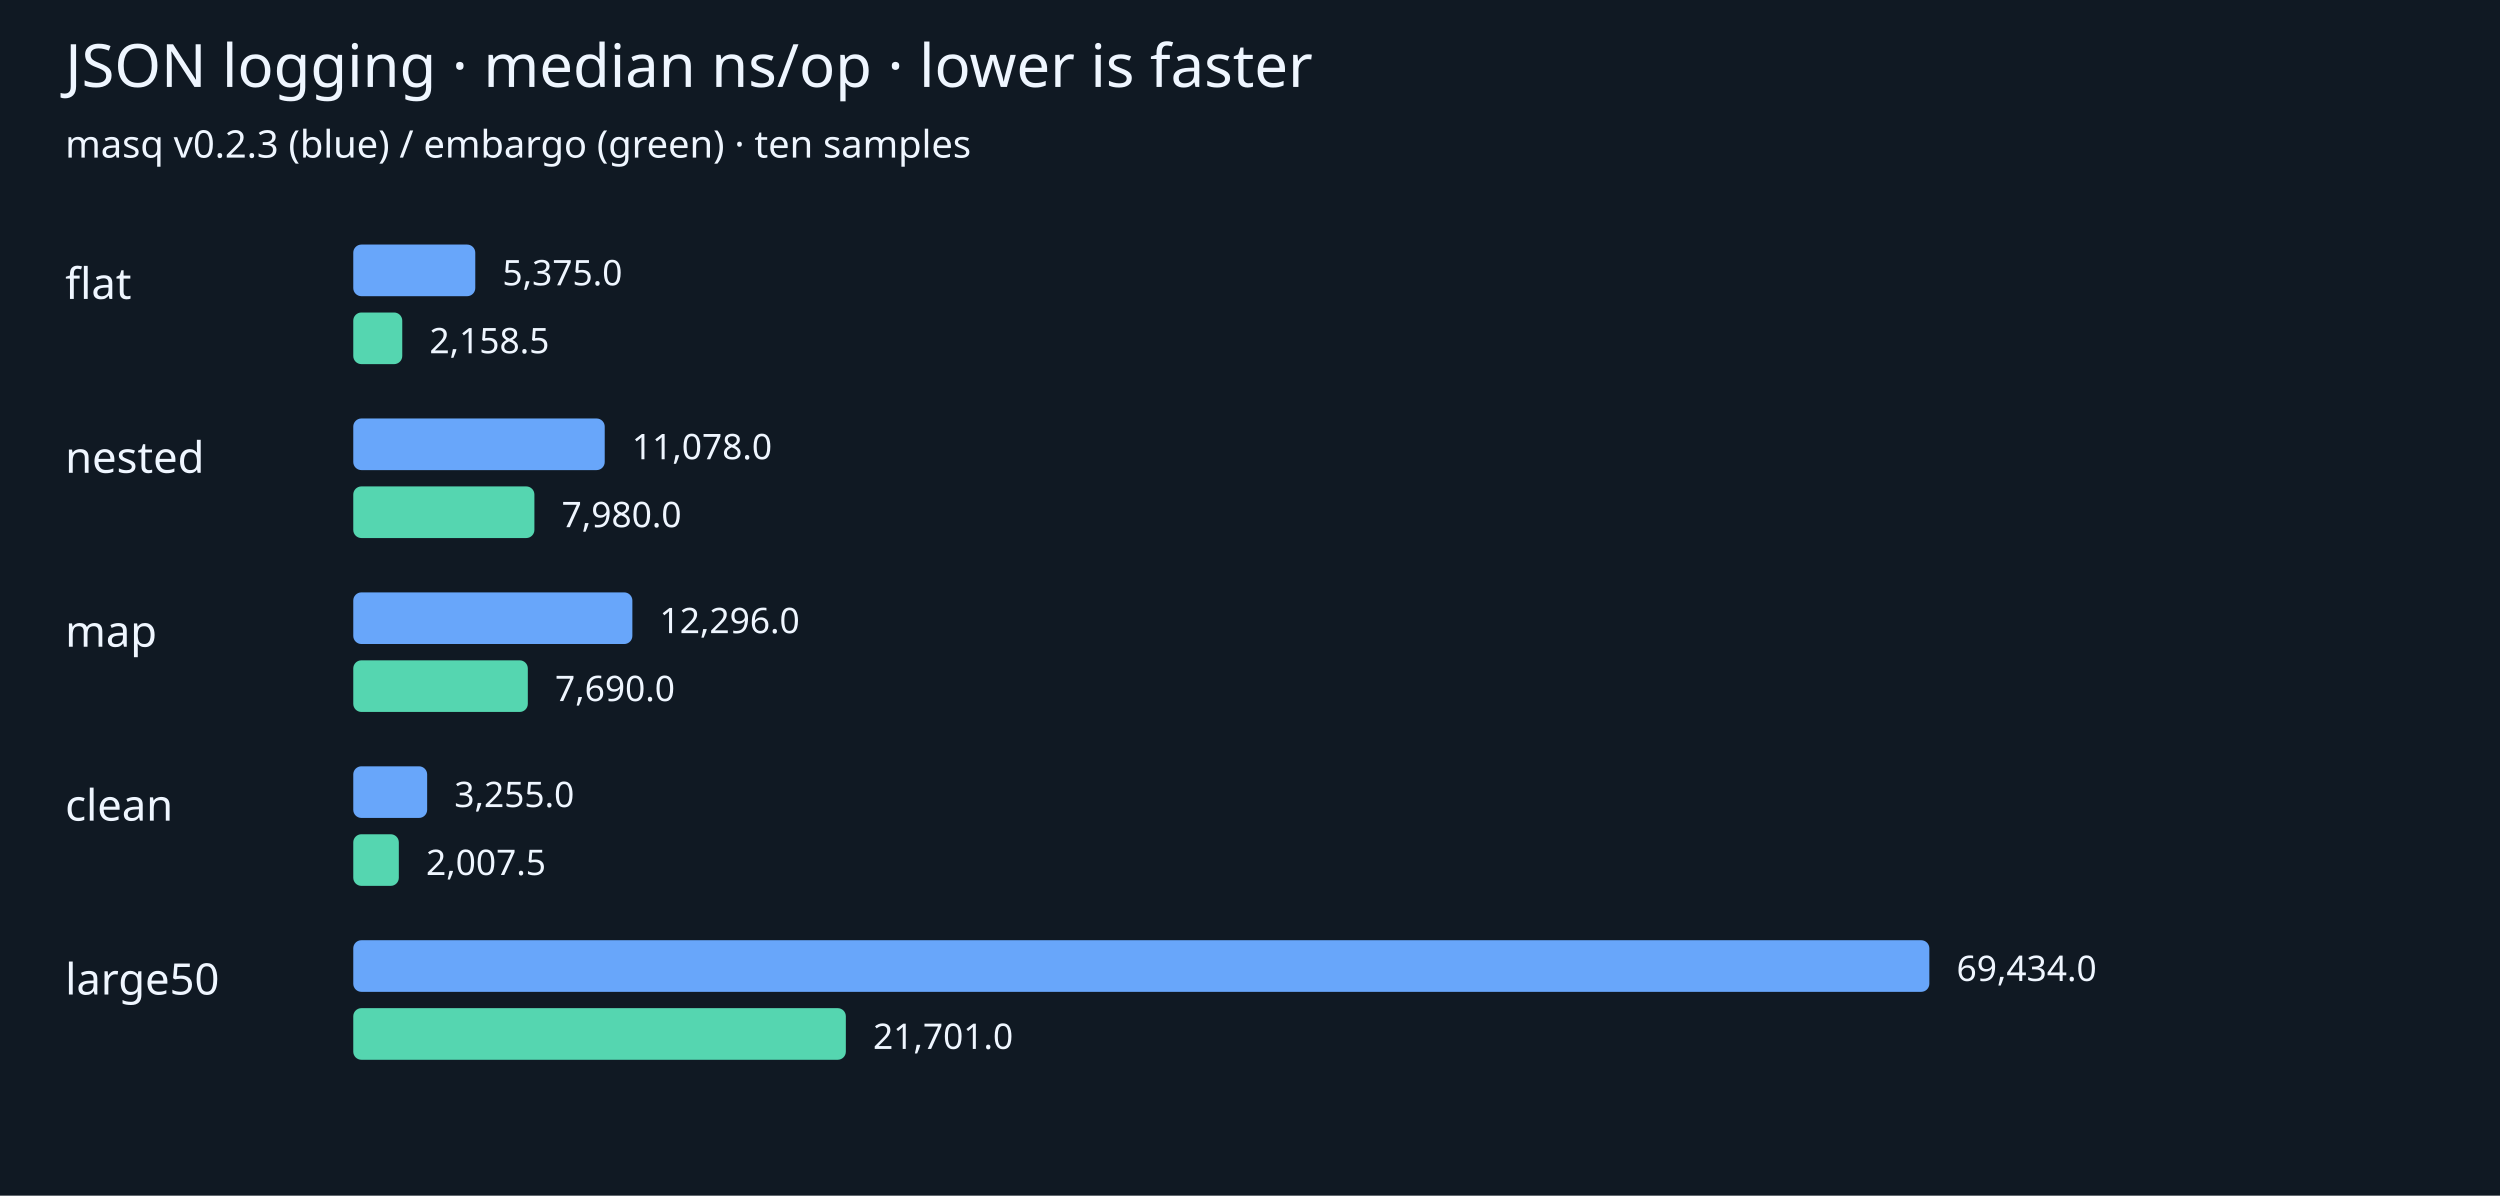
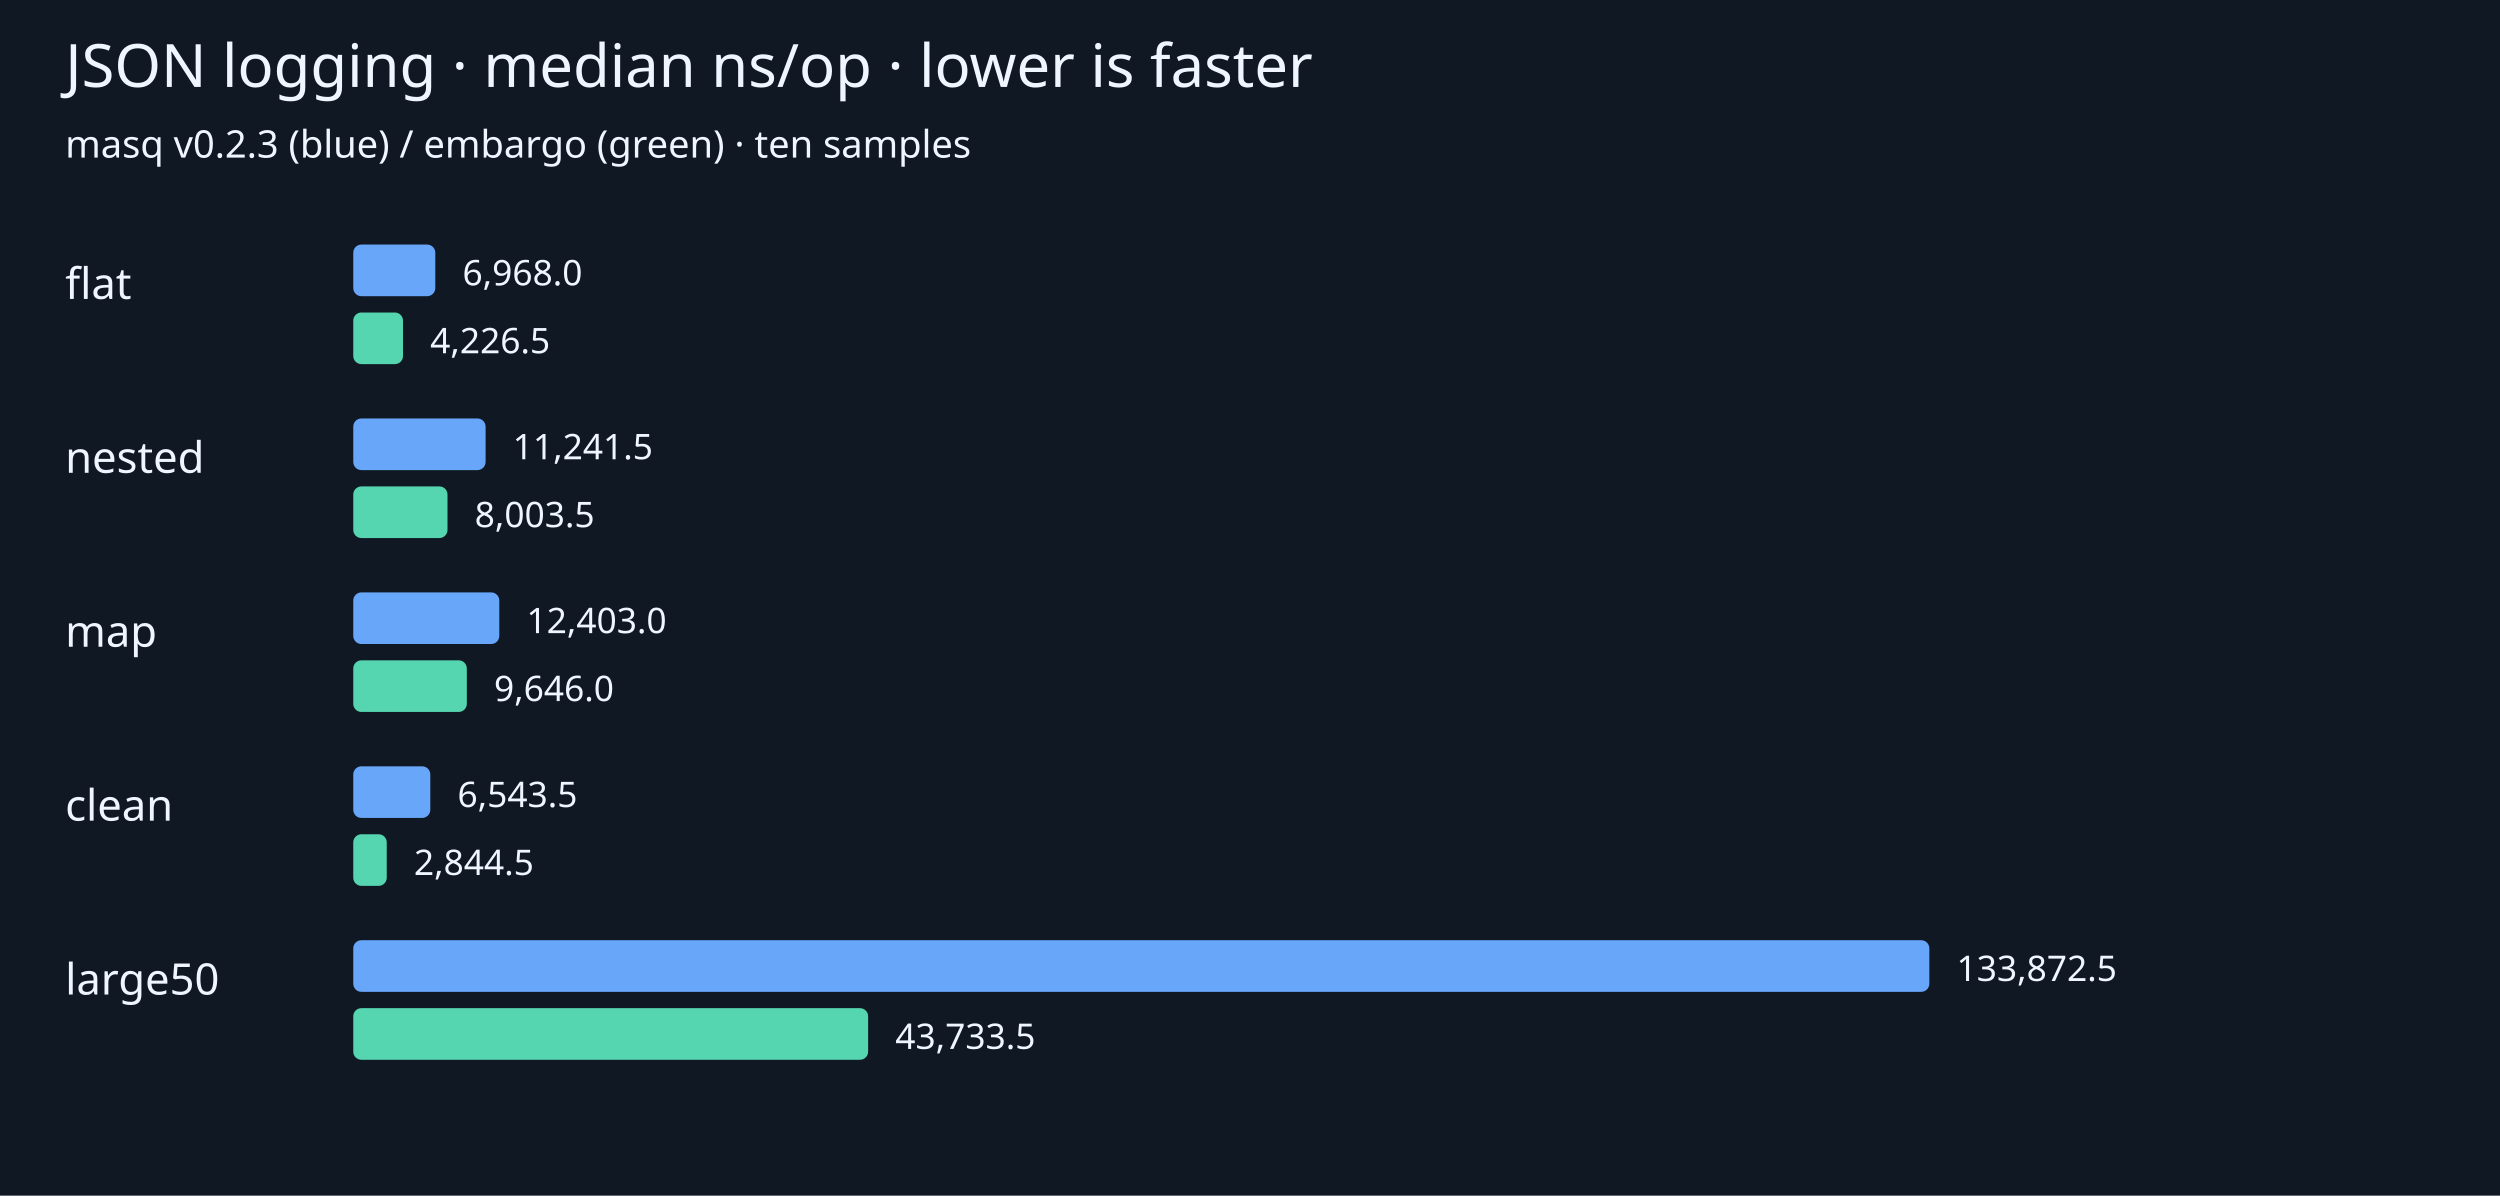
<svg xmlns="http://www.w3.org/2000/svg" width="920" height="440" viewBox="0 0 920 440" role="img" aria-labelledby="title desc">
  <rect width="920" height="440" fill="#101923" />
  <g font-family="sans-serif" fill="#eff6ff">
    <text x="24" y="32" font-size="22">JSON logging · median ns/op · lower is faster</text>
    <text x="24" y="58" font-size="14">masq v0.2.3 (blue) / embargo (green) · ten samples</text>
    <text x="24" y="110" font-size="16">flat</text>
-     <rect x="130" y="90" width="44.90" height="19" rx="3" fill="#68a6fa" />
-     <text x="184.90" y="105" font-size="13">5,375.0</text>
-     <rect x="130" y="115" width="18.03" height="19" rx="3" fill="#55d6b0" />
-     <text x="158.03" y="130" font-size="13">2,158.5</text>
+     <rect x="130" y="90" width="30.19" height="19" rx="3" fill="#68a6fa" />
+     <text x="170.19" y="105" font-size="13">6,968.0</text>
+     <rect x="130" y="115" width="18.31" height="19" rx="3" fill="#55d6b0" />
+     <text x="158.31" y="130" font-size="13">4,226.5</text>
    <text x="24" y="174" font-size="16">nested</text>
-     <rect x="130" y="154" width="92.54" height="19" rx="3" fill="#68a6fa" />
-     <text x="232.54" y="169" font-size="13">11,078.0</text>
-     <rect x="130" y="179" width="66.66" height="19" rx="3" fill="#55d6b0" />
-     <text x="206.66" y="194" font-size="13">7,980.0</text>
+     <rect x="130" y="154" width="48.70" height="19" rx="3" fill="#68a6fa" />
+     <text x="188.70" y="169" font-size="13">11,241.5</text>
+     <rect x="130" y="179" width="34.68" height="19" rx="3" fill="#55d6b0" />
+     <text x="174.68" y="194" font-size="13">8,003.5</text>
    <text x="24" y="238" font-size="16">map</text>
-     <rect x="130" y="218" width="102.71" height="19" rx="3" fill="#68a6fa" />
-     <text x="242.71" y="233" font-size="13">12,296.0</text>
-     <rect x="130" y="243" width="64.24" height="19" rx="3" fill="#55d6b0" />
-     <text x="204.24" y="258" font-size="13">7,690.0</text>
+     <rect x="130" y="218" width="53.74" height="19" rx="3" fill="#68a6fa" />
+     <text x="193.74" y="233" font-size="13">12,403.0</text>
+     <rect x="130" y="243" width="41.79" height="19" rx="3" fill="#55d6b0" />
+     <text x="181.79" y="258" font-size="13">9,646.0</text>
    <text x="24" y="302" font-size="16">clean</text>
-     <rect x="130" y="282" width="27.19" height="19" rx="3" fill="#68a6fa" />
-     <text x="167.19" y="297" font-size="13">3,255.0</text>
-     <rect x="130" y="307" width="16.77" height="19" rx="3" fill="#55d6b0" />
-     <text x="156.77" y="322" font-size="13">2,007.5</text>
+     <rect x="130" y="282" width="28.35" height="19" rx="3" fill="#68a6fa" />
+     <text x="168.35" y="297" font-size="13">6,543.5</text>
+     <rect x="130" y="307" width="12.32" height="19" rx="3" fill="#55d6b0" />
+     <text x="152.32" y="322" font-size="13">2,844.5</text>
    <text x="24" y="366" font-size="16">large50</text>
    <rect x="130" y="346" width="580.00" height="19" rx="3" fill="#68a6fa" />
-     <text x="720.00" y="361" font-size="13">69,434.0</text>
-     <rect x="130" y="371" width="181.27" height="19" rx="3" fill="#55d6b0" />
-     <text x="321.27" y="386" font-size="13">21,701.0</text>
+     <text x="720.00" y="361" font-size="13">133,872.5</text>
+     <rect x="130" y="371" width="189.47" height="19" rx="3" fill="#55d6b0" />
+     <text x="329.47" y="386" font-size="13">43,733.5</text>
  </g>
</svg>
